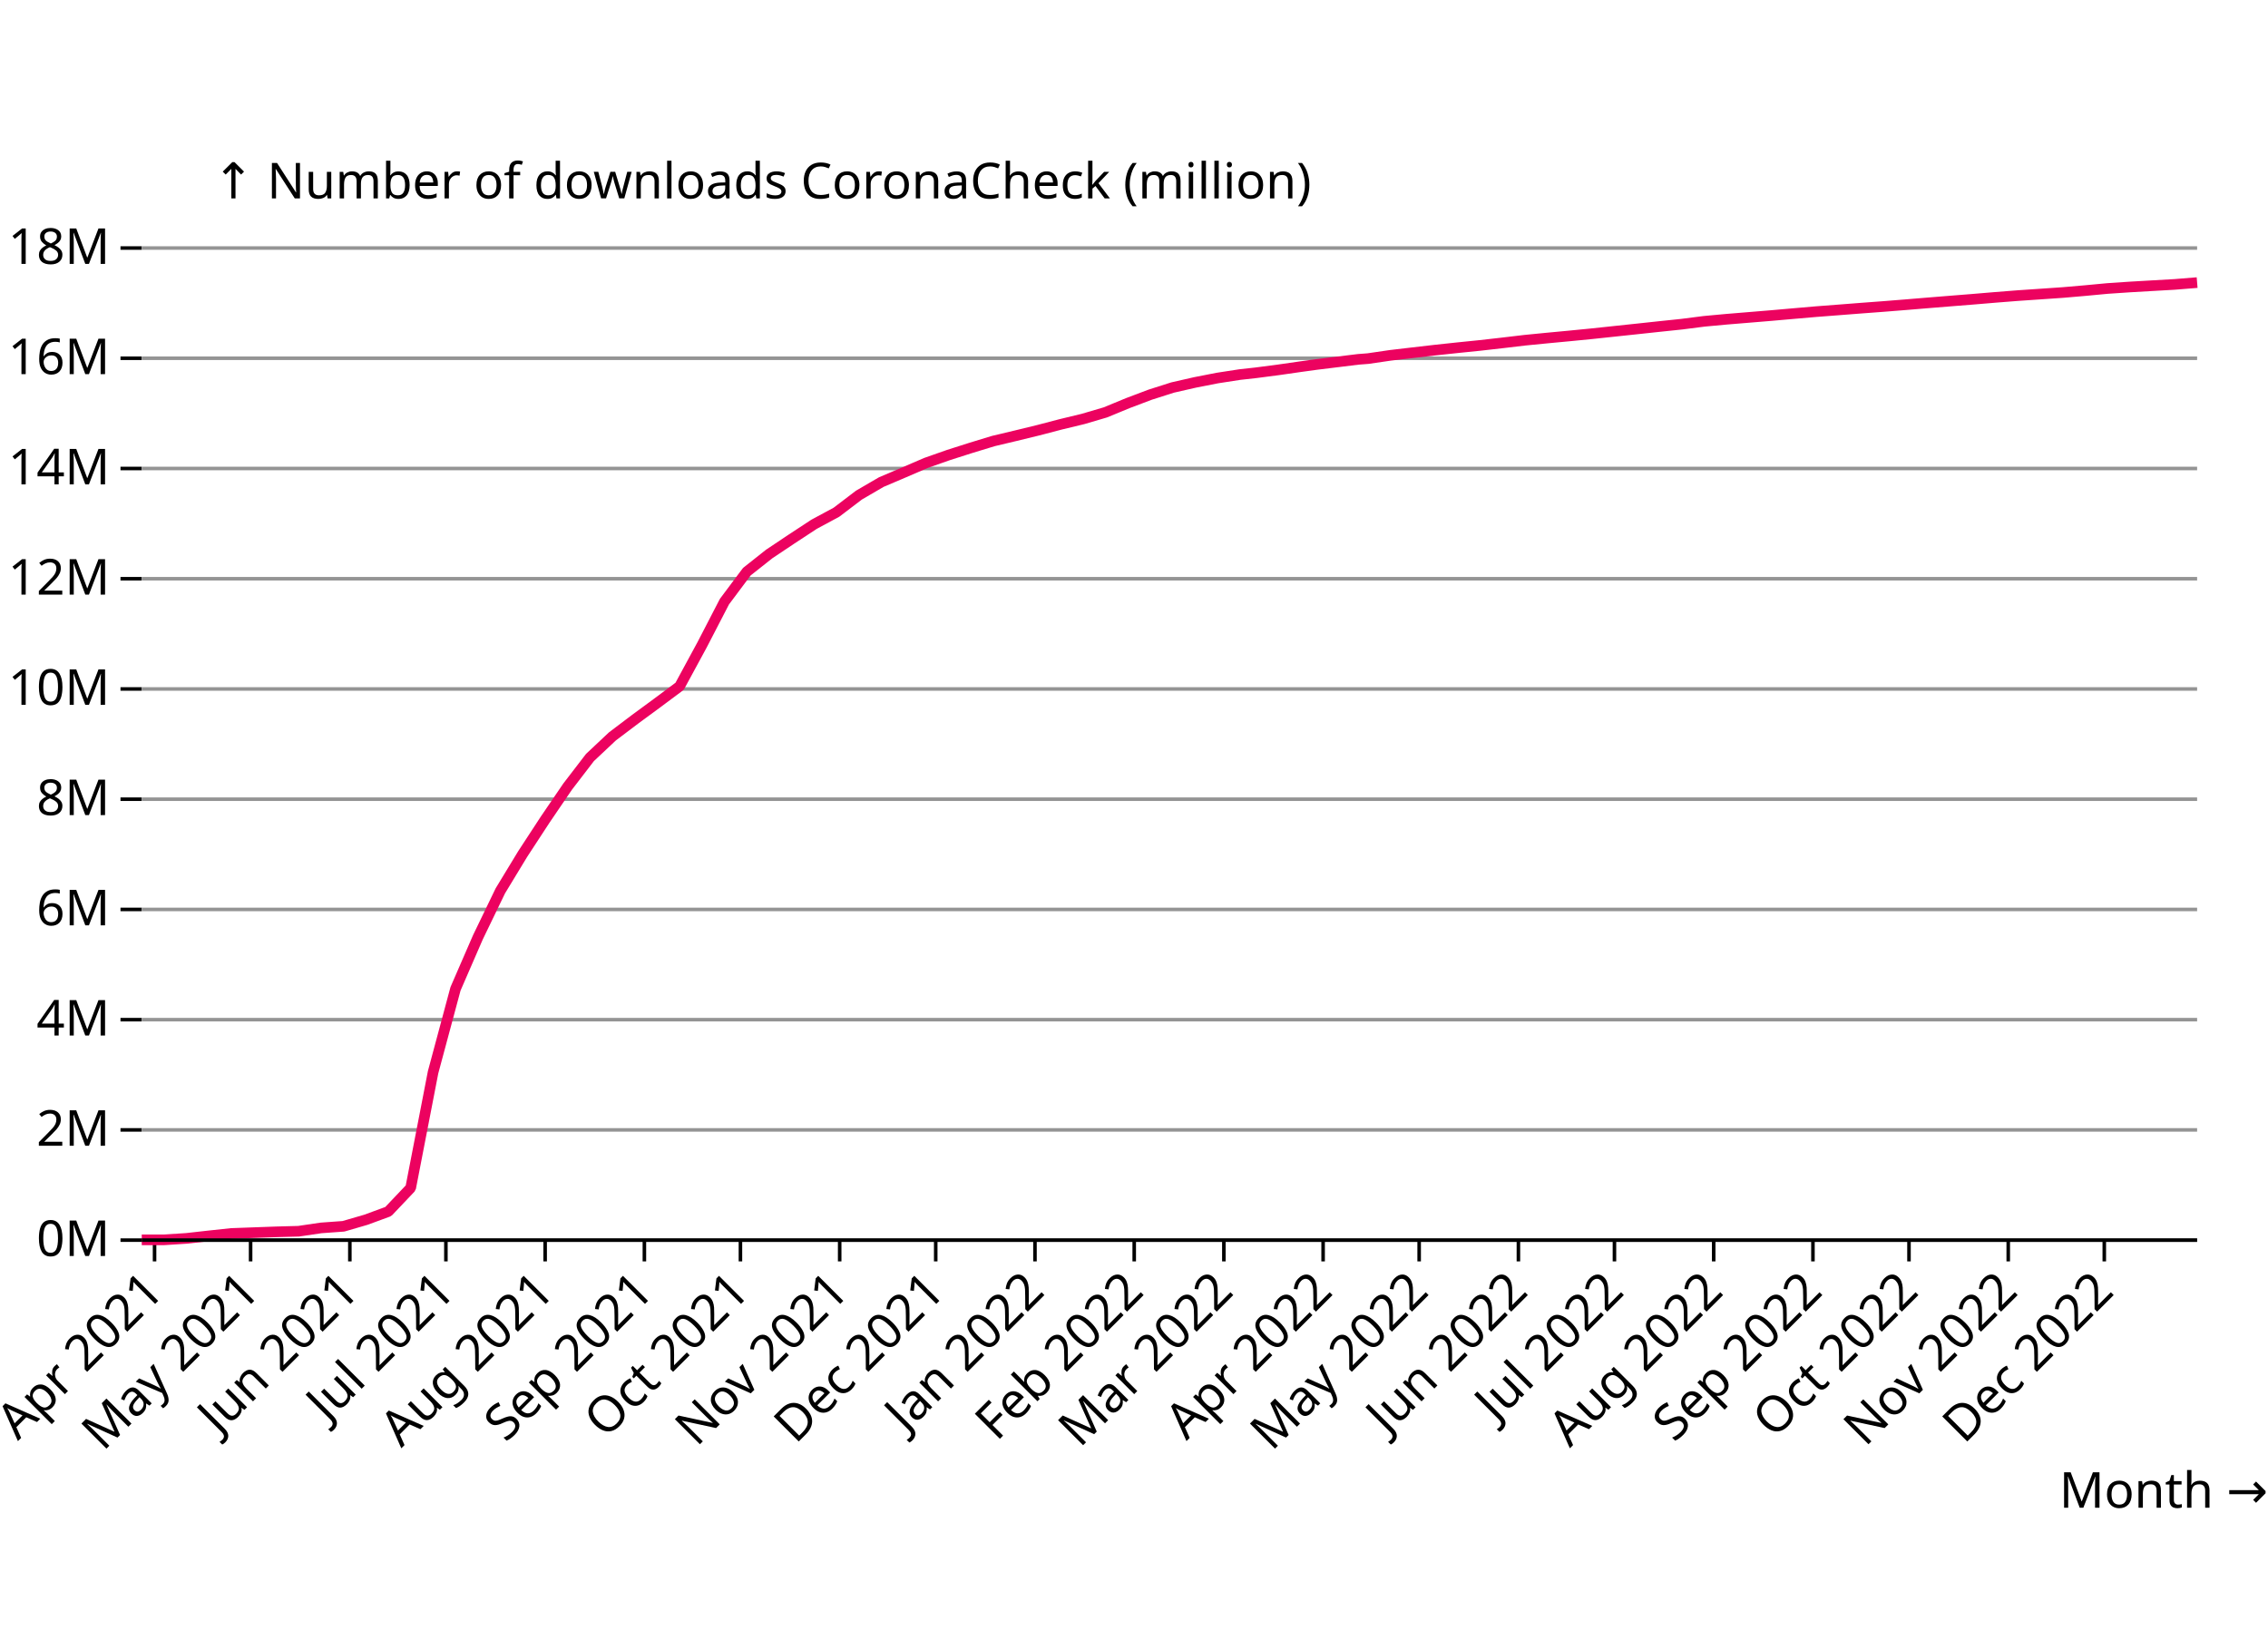
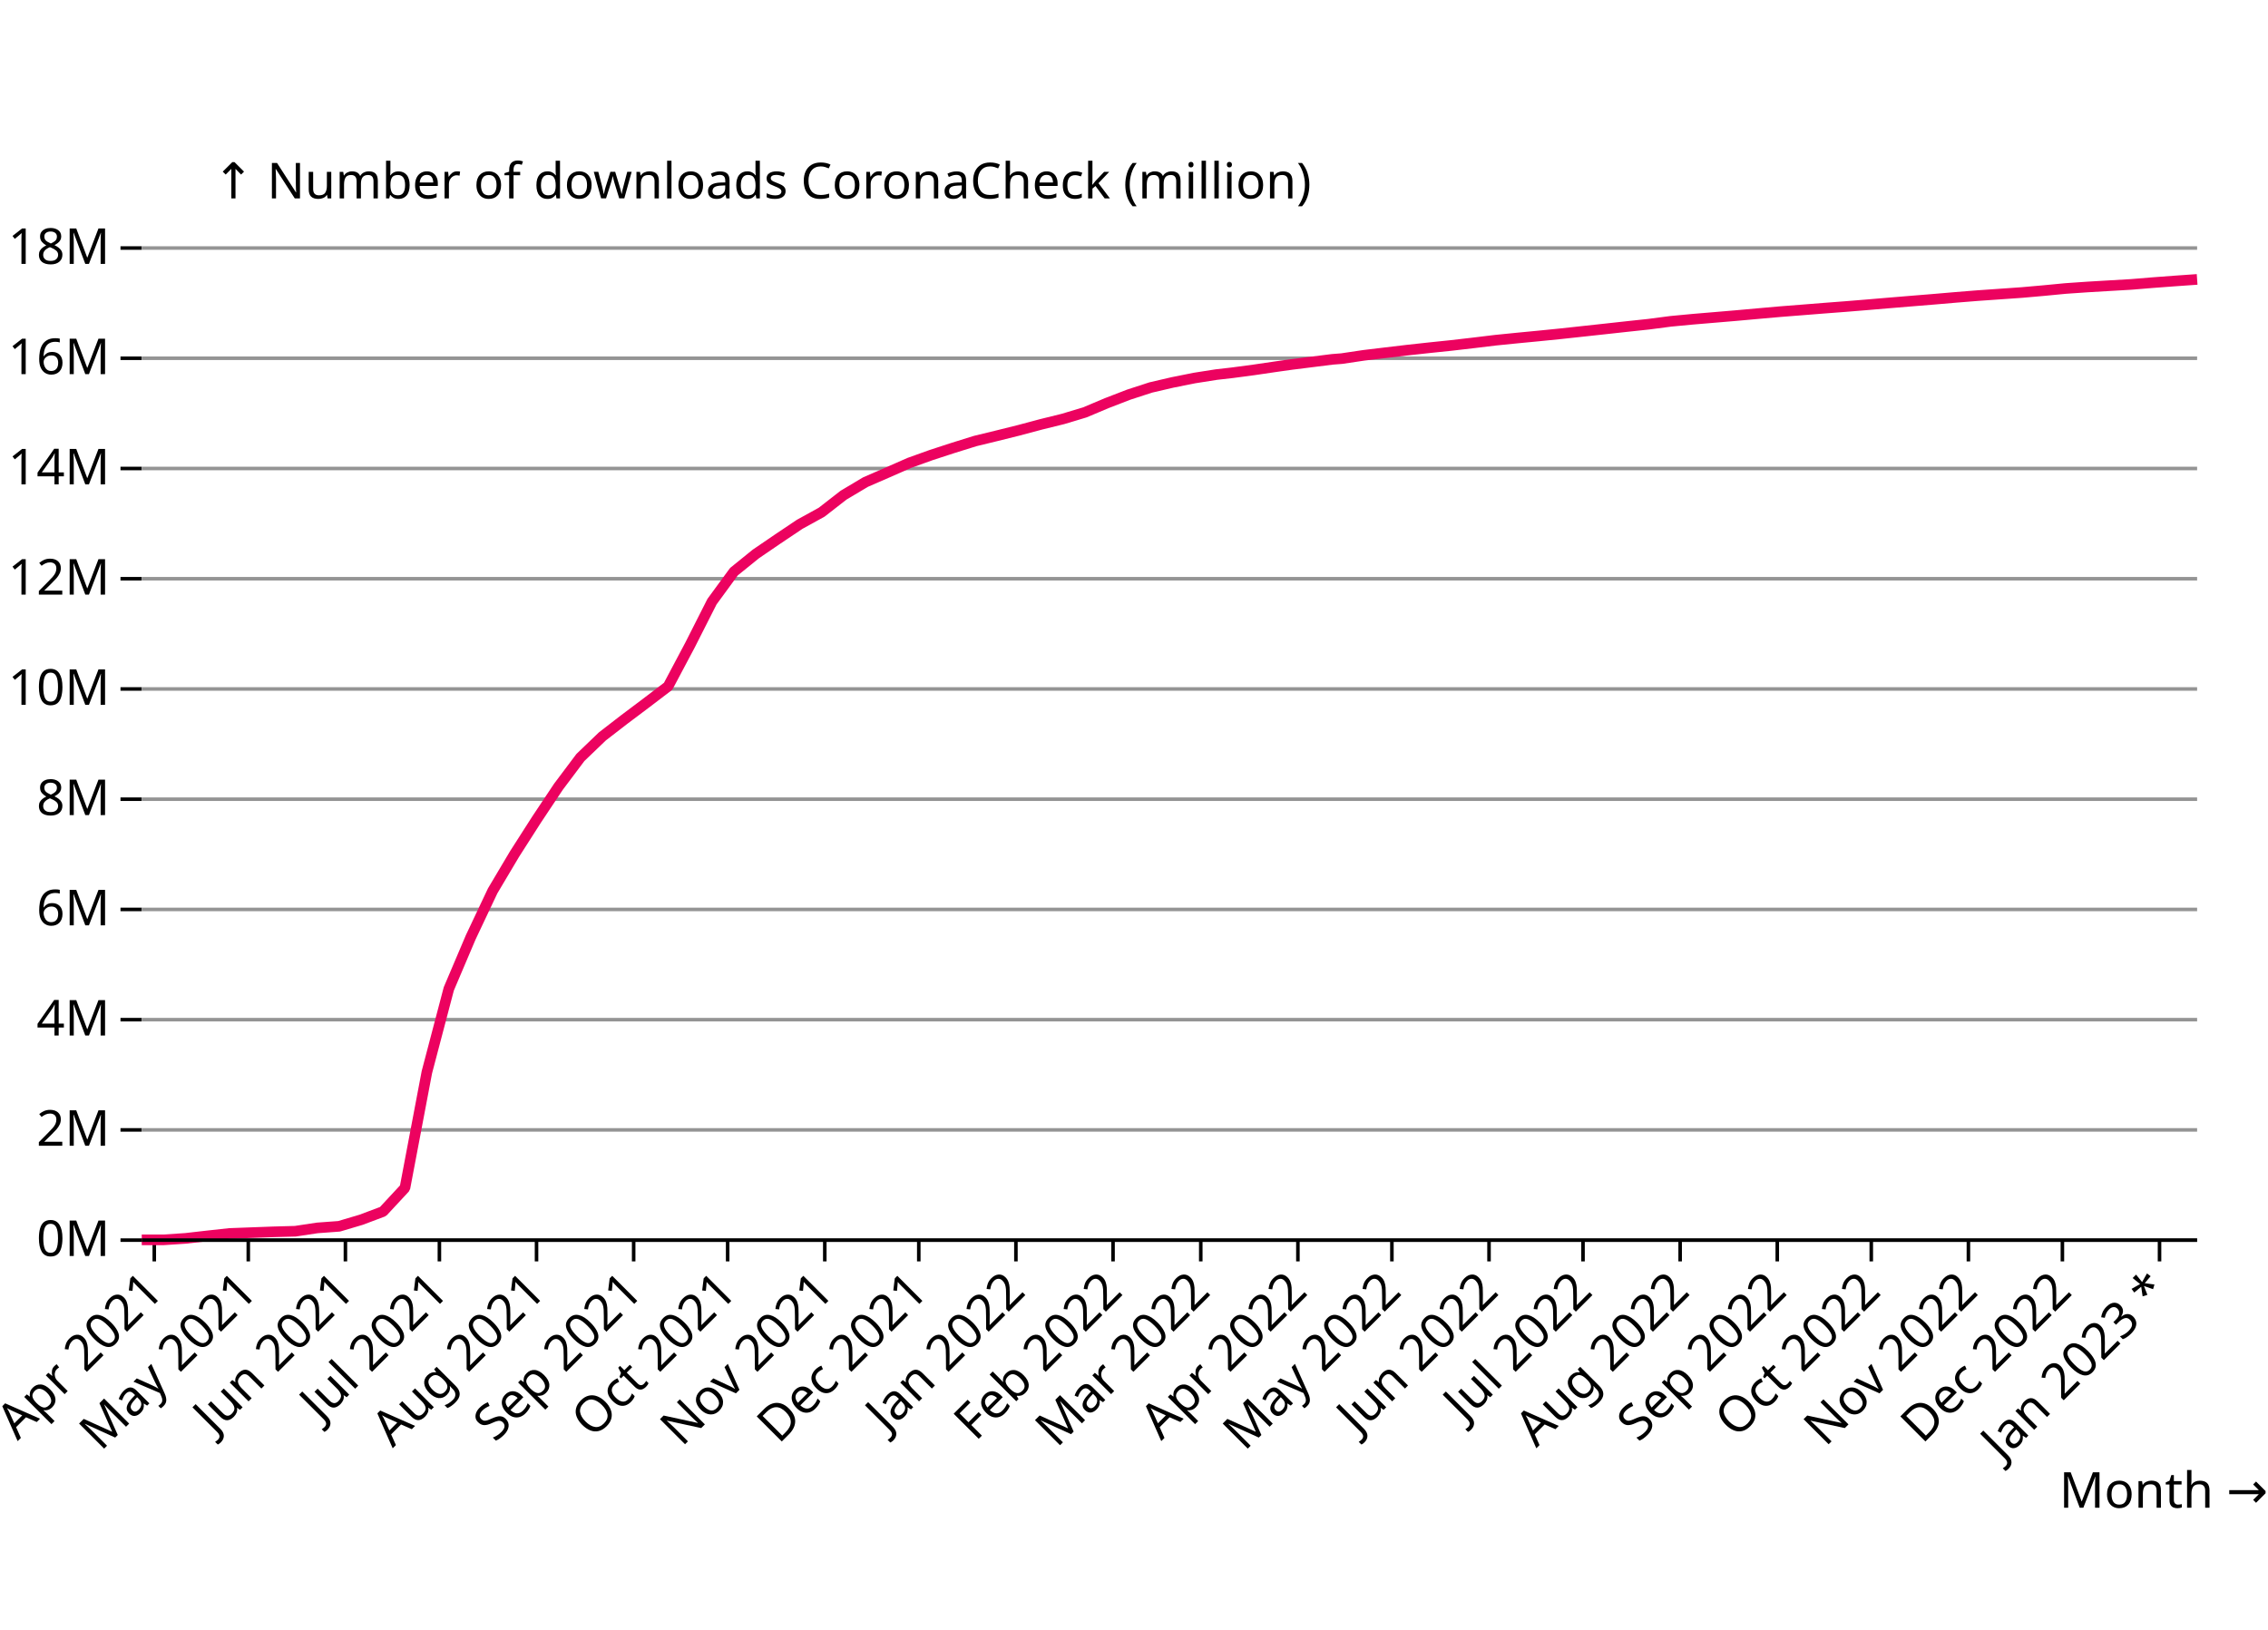
<svg xmlns="http://www.w3.org/2000/svg" class="plot" fill="currentColor" text-anchor="middle" width="640" height="460" viewBox="0 0 640 400" style="font-family: 'RO Sans', sans-serif; font-size: 14px;">
  <style>
        line[stroke-opacity] {
            stroke-opacity: 1;
            stroke: #949494;
        }
</style>
  <g transform="translate(40,0)" fill="none" text-anchor="end">
    <g class="tick" opacity="1" transform="translate(0,320)">
      <line stroke="currentColor" x2="-6" />
      <line stroke="currentColor" x2="580" stroke-opacity="0.1" />
      <text fill="currentColor" x="-9" dy="0.32em">0M</text>
    </g>
    <g class="tick" opacity="1" transform="translate(0,288.8889)">
      <line stroke="currentColor" x2="-6" />
      <line stroke="currentColor" x2="580" stroke-opacity="0.1" />
      <text fill="currentColor" x="-9" dy="0.32em">2M</text>
    </g>
    <g class="tick" opacity="1" transform="translate(0,257.7778)">
      <line stroke="currentColor" x2="-6" />
      <line stroke="currentColor" x2="580" stroke-opacity="0.1" />
      <text fill="currentColor" x="-9" dy="0.32em">4M</text>
    </g>
    <g class="tick" opacity="1" transform="translate(0,226.6667)">
      <line stroke="currentColor" x2="-6" />
      <line stroke="currentColor" x2="580" stroke-opacity="0.1" />
      <text fill="currentColor" x="-9" dy="0.32em">6M</text>
    </g>
    <g class="tick" opacity="1" transform="translate(0,195.5556)">
      <line stroke="currentColor" x2="-6" />
      <line stroke="currentColor" x2="580" stroke-opacity="0.1" />
      <text fill="currentColor" x="-9" dy="0.32em">8M</text>
    </g>
    <g class="tick" opacity="1" transform="translate(0,164.4444)">
      <line stroke="currentColor" x2="-6" />
      <line stroke="currentColor" x2="580" stroke-opacity="0.1" />
      <text fill="currentColor" x="-9" dy="0.32em">10M</text>
    </g>
    <g class="tick" opacity="1" transform="translate(0,133.3333)">
      <line stroke="currentColor" x2="-6" />
      <line stroke="currentColor" x2="580" stroke-opacity="0.1" />
      <text fill="currentColor" x="-9" dy="0.32em">12M</text>
    </g>
    <g class="tick" opacity="1" transform="translate(0,102.2222)">
      <line stroke="currentColor" x2="-6" />
      <line stroke="currentColor" x2="580" stroke-opacity="0.1" />
      <text fill="currentColor" x="-9" dy="0.32em">14M</text>
    </g>
    <g class="tick" opacity="1" transform="translate(0,71.11111)">
      <line stroke="currentColor" x2="-6" />
      <line stroke="currentColor" x2="580" stroke-opacity="0.1" />
      <text fill="currentColor" x="-9" dy="0.32em">16M</text>
    </g>
    <g class="tick" opacity="1" transform="translate(0,40)">
      <line stroke="currentColor" x2="-6" />
      <line stroke="currentColor" x2="580" stroke-opacity="0.1" />
      <text fill="currentColor" x="-9" dy="0.32em">18M</text>
    </g>
    <text fill="currentColor" transform="translate(20,40)" dy="-1em" text-anchor="start">↑ Number of downloads CoronaCheck (million)</text>
  </g>
  <g transform="translate(0,320)" fill="none" text-anchor="middle">
-     <g class="tick" opacity="1" transform="translate(43.61371,0)">
+     <g class="tick" opacity="1" transform="translate(43.53659,0)">
      <line stroke="currentColor" y2="6" />
      <text fill="currentColor" dy="0.32em" transform="translate(0, 11.82843) rotate(-45)" text-anchor="end">Apr 2021</text>
    </g>
-     <g class="tick" opacity="1" transform="translate(70.71651,0)">
+     <g class="tick" opacity="1" transform="translate(70.06098,0)">
      <line stroke="currentColor" y2="6" />
      <text fill="currentColor" dy="0.32em" transform="translate(0, 11.82843) rotate(-45)" text-anchor="end">May 2021</text>
    </g>
-     <g class="tick" opacity="1" transform="translate(98.72274,0)">
+     <g class="tick" opacity="1" transform="translate(97.46951,0)">
      <line stroke="currentColor" y2="6" />
      <text fill="currentColor" dy="0.32em" transform="translate(0, 11.82843) rotate(-45)" text-anchor="end">Jun 2021</text>
    </g>
-     <g class="tick" opacity="1" transform="translate(125.8255,0)">
+     <g class="tick" opacity="1" transform="translate(123.9939,0)">
      <line stroke="currentColor" y2="6" />
      <text fill="currentColor" dy="0.32em" transform="translate(0, 11.82843) rotate(-45)" text-anchor="end">Jul 2021</text>
    </g>
-     <g class="tick" opacity="1" transform="translate(153.8318,0)">
+     <g class="tick" opacity="1" transform="translate(151.4024,0)">
      <line stroke="currentColor" y2="6" />
      <text fill="currentColor" dy="0.32em" transform="translate(0, 11.82843) rotate(-45)" text-anchor="end">Aug 2021</text>
    </g>
-     <g class="tick" opacity="1" transform="translate(181.838,0)">
+     <g class="tick" opacity="1" transform="translate(178.811,0)">
      <line stroke="currentColor" y2="6" />
      <text fill="currentColor" dy="0.32em" transform="translate(0, 11.82843) rotate(-45)" text-anchor="end">Sep 2021</text>
    </g>
-     <g class="tick" opacity="1" transform="translate(208.9408,0)">
+     <g class="tick" opacity="1" transform="translate(205.3354,0)">
      <line stroke="currentColor" y2="6" />
      <text fill="currentColor" dy="0.32em" transform="translate(0, 11.82843) rotate(-45)" text-anchor="end">Oct 2021</text>
    </g>
-     <g class="tick" opacity="1" transform="translate(236.947,0)">
+     <g class="tick" opacity="1" transform="translate(232.7439,0)">
      <line stroke="currentColor" y2="6" />
      <text fill="currentColor" dy="0.32em" transform="translate(0, 11.82843) rotate(-45)" text-anchor="end">Nov 2021</text>
    </g>
-     <g class="tick" opacity="1" transform="translate(264.0498,0)">
+     <g class="tick" opacity="1" transform="translate(259.2683,0)">
      <line stroke="currentColor" y2="6" />
      <text fill="currentColor" dy="0.32em" transform="translate(0, 11.82843) rotate(-45)" text-anchor="end">Dec 2021</text>
    </g>
-     <g class="tick" opacity="1" transform="translate(292.0561,0)">
+     <g class="tick" opacity="1" transform="translate(286.6768,0)">
      <line stroke="currentColor" y2="6" />
      <text fill="currentColor" dy="0.32em" transform="translate(0, 11.82843) rotate(-45)" text-anchor="end">Jan 2022</text>
    </g>
-     <g class="tick" opacity="1" transform="translate(320.0623,0)">
+     <g class="tick" opacity="1" transform="translate(314.0854,0)">
      <line stroke="currentColor" y2="6" />
      <text fill="currentColor" dy="0.32em" transform="translate(0, 11.82843) rotate(-45)" text-anchor="end">Feb 2022</text>
    </g>
-     <g class="tick" opacity="1" transform="translate(345.3583,0)">
+     <g class="tick" opacity="1" transform="translate(338.8415,0)">
      <line stroke="currentColor" y2="6" />
      <text fill="currentColor" dy="0.32em" transform="translate(0, 11.82843) rotate(-45)" text-anchor="end">Mar 2022</text>
    </g>
-     <g class="tick" opacity="1" transform="translate(373.3645,0)">
+     <g class="tick" opacity="1" transform="translate(366.25,0)">
      <line stroke="currentColor" y2="6" />
      <text fill="currentColor" dy="0.32em" transform="translate(0, 11.82843) rotate(-45)" text-anchor="end">Apr 2022</text>
    </g>
-     <g class="tick" opacity="1" transform="translate(400.4673,0)">
+     <g class="tick" opacity="1" transform="translate(392.7744,0)">
      <line stroke="currentColor" y2="6" />
      <text fill="currentColor" dy="0.32em" transform="translate(0, 11.82843) rotate(-45)" text-anchor="end">May 2022</text>
    </g>
-     <g class="tick" opacity="1" transform="translate(428.4735,0)">
+     <g class="tick" opacity="1" transform="translate(420.1829,0)">
      <line stroke="currentColor" y2="6" />
      <text fill="currentColor" dy="0.32em" transform="translate(0, 11.82843) rotate(-45)" text-anchor="end">Jun 2022</text>
    </g>
-     <g class="tick" opacity="1" transform="translate(455.5763,0)">
+     <g class="tick" opacity="1" transform="translate(446.7073,0)">
      <line stroke="currentColor" y2="6" />
      <text fill="currentColor" dy="0.32em" transform="translate(0, 11.82843) rotate(-45)" text-anchor="end">Jul 2022</text>
    </g>
-     <g class="tick" opacity="1" transform="translate(483.5826,0)">
+     <g class="tick" opacity="1" transform="translate(474.1159,0)">
      <line stroke="currentColor" y2="6" />
      <text fill="currentColor" dy="0.32em" transform="translate(0, 11.82843) rotate(-45)" text-anchor="end">Aug 2022</text>
    </g>
-     <g class="tick" opacity="1" transform="translate(511.5888,0)">
+     <g class="tick" opacity="1" transform="translate(501.5244,0)">
      <line stroke="currentColor" y2="6" />
      <text fill="currentColor" dy="0.32em" transform="translate(0, 11.82843) rotate(-45)" text-anchor="end">Sep 2022</text>
    </g>
-     <g class="tick" opacity="1" transform="translate(538.6916,0)">
+     <g class="tick" opacity="1" transform="translate(528.0488,0)">
      <line stroke="currentColor" y2="6" />
      <text fill="currentColor" dy="0.32em" transform="translate(0, 11.82843) rotate(-45)" text-anchor="end">Oct 2022</text>
    </g>
-     <g class="tick" opacity="1" transform="translate(566.6978,0)">
+     <g class="tick" opacity="1" transform="translate(555.4573,0)">
      <line stroke="currentColor" y2="6" />
      <text fill="currentColor" dy="0.32em" transform="translate(0, 11.82843) rotate(-45)" text-anchor="end">Nov 2022</text>
    </g>
-     <g class="tick" opacity="1" transform="translate(593.8006,0)">
+     <g class="tick" opacity="1" transform="translate(581.9817,0)">
      <line stroke="currentColor" y2="6" />
      <text fill="currentColor" dy="0.32em" transform="translate(0, 11.82843) rotate(-45)" text-anchor="end">Dec 2022</text>
+     </g>
+     <g class="tick" opacity="1" transform="translate(609.3902,0)">
+       <line stroke="currentColor" y2="6" />
+       <text fill="currentColor" dy="0.32em" transform="translate(0, 11.82843) rotate(-45)" text-anchor="end">Jan 2023 *</text>
    </g>
    <text fill="currentColor" transform="translate(640,80)" dy="-0.32em" text-anchor="end">Month →</text>
  </g>
  <g fill="none" stroke="#ec025f" stroke-width="3" stroke-miterlimit="1">
-     <path d="M40,319.923L46.324,319.914L52.648,319.505L58.972,318.793L65.296,318.12L71.62,317.889L77.944,317.659L84.268,317.489L90.592,316.554L96.916,316.096L103.24,314.256L109.564,311.932L115.888,305.265L122.212,272.614L128.536,249.082L134.86,234.526L141.184,221.424L147.508,211.008L153.832,201.329L160.156,192.031L166.48,183.789L172.804,177.844L179.128,173.061L185.452,168.409L191.776,163.693L198.1,152.027L204.424,139.805L210.748,131.347L217.072,126.34L223.396,122.117L229.72,117.967L236.044,114.558L242.368,109.743L248.692,106.057L255.016,103.363L261.34,100.639L267.664,98.417L273.988,96.4L280.312,94.472L286.636,92.968L292.96,91.428L299.283,89.773L305.607,88.246L311.931,86.385L318.255,83.774L324.579,81.385L324.579,81.385L330.903,79.368L337.227,77.927L343.551,76.688L349.875,75.714L354.393,75.212L360.717,74.388L367.04,73.478L371.558,72.858L383.302,71.417L386.012,71.21L392.336,70.286L398.66,69.542L404.984,68.81L411.308,68.133L417.632,67.49L423.956,66.773L430.28,66.024L436.604,65.4L442.928,64.805L449.252,64.183L455.576,63.509L461.9,62.837L468.224,62.157L474.548,61.496L480.872,60.686L487.196,60.1L493.52,59.58L499.844,59.057L506.168,58.5L512.492,57.952L518.816,57.466L525.14,56.974L531.464,56.501L537.788,55.996L544.112,55.471L550.436,54.959L556.76,54.455L563.084,53.924L569.408,53.427L575.732,52.996L582.056,52.562L588.38,52.016L594.704,51.421L601.028,50.994L607.352,50.629L613.676,50.267L620,49.756" />
+     <path d="M40,319.923L46.189,319.914L52.378,319.505L58.567,318.793L64.756,318.12L70.945,317.889L77.134,317.659L83.323,317.489L89.512,316.554L95.701,316.096L101.89,314.256L108.079,311.932L114.268,305.265L120.457,272.614L126.646,249.082L132.835,234.526L139.024,221.424L145.213,211.008L151.402,201.329L157.591,192.031L163.78,183.789L169.97,177.844L176.159,173.061L182.348,168.409L188.537,163.693L194.726,152.027L200.915,139.805L207.104,131.347L213.293,126.34L219.482,122.117L225.671,117.967L231.86,114.558L238.049,109.743L244.238,106.057L250.427,103.363L256.616,100.639L262.805,98.417L268.994,96.4L275.183,94.472L281.372,92.968L287.561,91.428L293.75,89.773L299.939,88.246L306.128,86.385L312.317,83.774L318.506,81.385L318.506,81.385L324.695,79.368L330.884,77.927L337.073,76.688L343.262,75.714L347.683,75.212L353.872,74.388L360.061,73.478L364.482,72.858L375.976,71.417L378.628,71.21L384.817,70.286L391.006,69.542L397.195,68.81L403.384,68.133L409.573,67.49L415.762,66.773L421.951,66.024L428.14,65.4L434.329,64.805L440.518,64.183L446.707,63.509L452.896,62.837L459.085,62.157L465.274,61.496L471.463,60.686L477.652,60.1L483.841,59.58L490.03,59.057L496.22,58.5L502.409,57.952L508.598,57.466L514.787,56.974L520.976,56.501L527.165,55.996L533.354,55.471L539.543,54.959L545.732,54.455L551.921,53.924L558.11,53.427L564.299,52.996L570.488,52.562L576.677,52.016L582.866,51.421L589.055,50.994L595.244,50.629L601.433,50.267L607.622,49.756L613.811,49.293L620,48.858" />
  </g>
  <g stroke="currentColor">
    <line x1="40" x2="620" y1="320" y2="320" />
  </g>
</svg>
